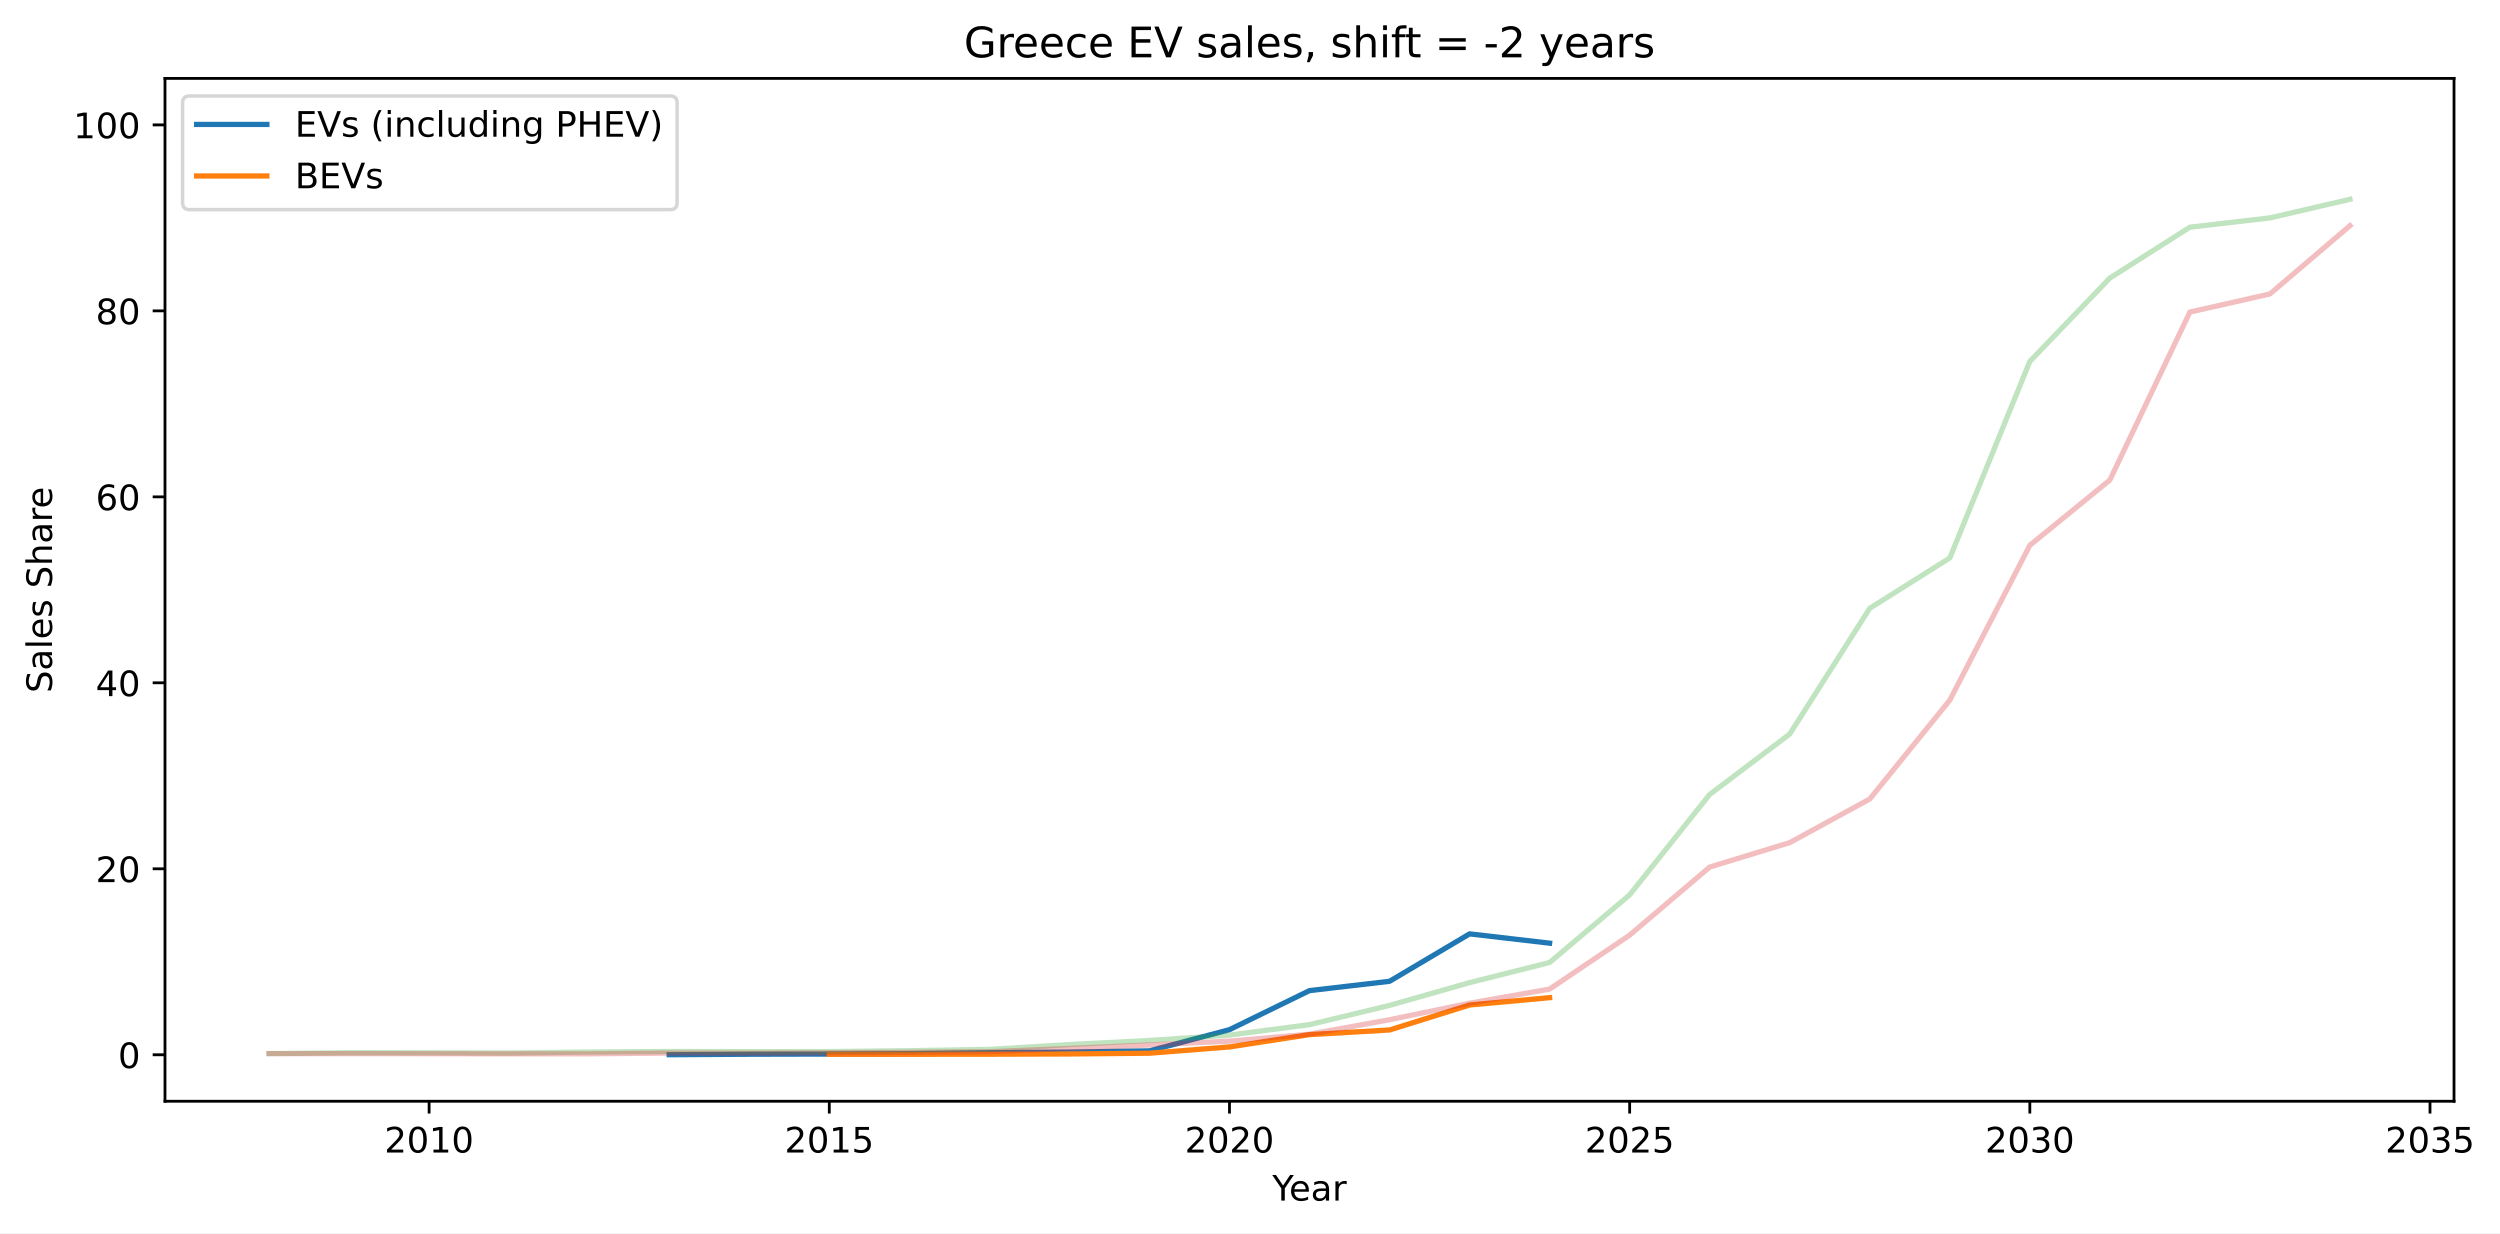
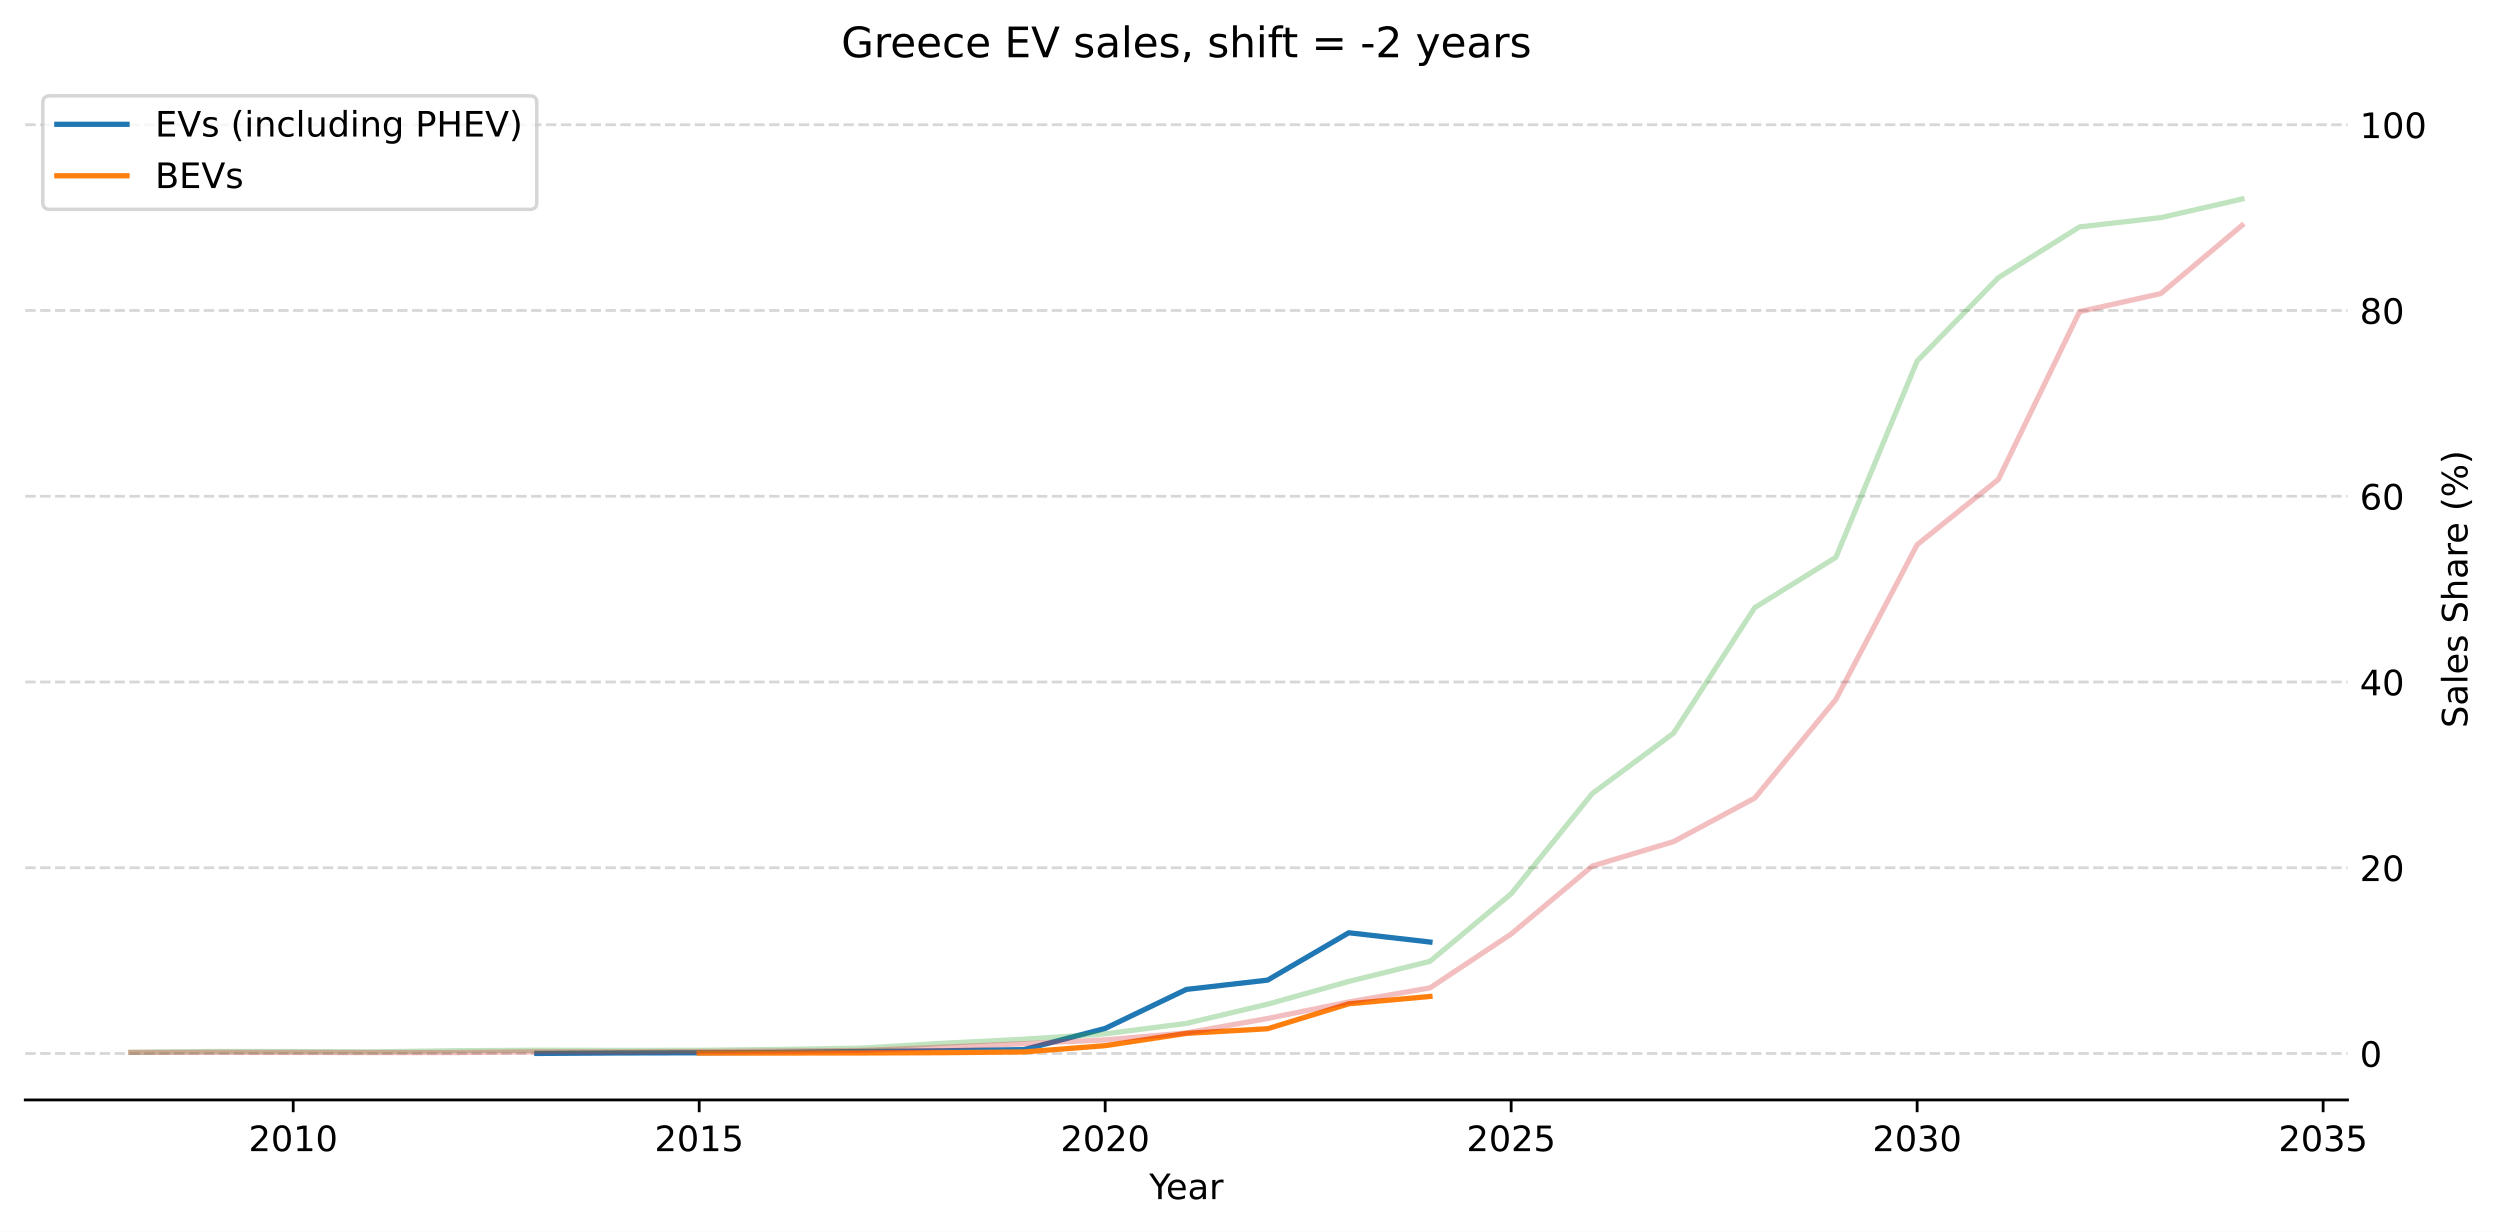
- <svg xmlns="http://www.w3.org/2000/svg" xmlns:xlink="http://www.w3.org/1999/xlink" width="711.639pt" height="351.034pt" viewBox="0 0 711.639 351.034" version="1.1">
+ <svg xmlns="http://www.w3.org/2000/svg" xmlns:xlink="http://www.w3.org/1999/xlink" width="712.496pt" height="351.034pt" viewBox="0 0 712.496 351.034" version="1.1">
  <defs>
    <style type="text/css">*{stroke-linejoin: round; stroke-linecap: butt}</style>
  </defs>
  <g id="figure_1">
    <g id="patch_1">
-       <path d="M 0 351.034  L 711.639 351.034  L 711.639 0  L 0 0  z " style="fill: #ffffff" />
+       <path d="M 0 351.034  L 712.496 351.034  L 712.496 0  L 0 0  z " style="fill: #ffffff" />
    </g>
    <g id="axes_1">
      <g id="patch_2">
-         <path d="M 46.966 313.478  L 698.549 313.478  L 698.549 22.318  L 46.966 22.318  z " style="fill: #ffffff" />
+         <path d="M 7.2 313.478  L 669.03 313.478  L 669.03 22.318  L 7.2 22.318  z " style="fill: #ffffff" />
      </g>
      <g id="matplotlib.axis_1">
        <g id="xtick_1">
          <g id="line2d_1">
            <defs>
-               <path id="md5907a6654" d="M 0 0  L 0 3.5  " style="stroke: #000000; stroke-width: 0.8" />
-             </defs>
-             <g>
-               <use xlink:href="#md5907a6654" x="122.148" y="313.478" style="stroke: #000000; stroke-width: 0.8" />
+               <path id="mfedc79b3b0" d="M 0 0  L 0 3.5  " style="stroke: #000000; stroke-width: 0.8" />
+             </defs>
+             <g>
+               <use xlink:href="#mfedc79b3b0" x="83.565" y="313.478" style="stroke: #000000; stroke-width: 0.8" />
            </g>
          </g>
          <g id="text_1">
-             <g transform="translate(109.4233 328.0766) scale(0.1 -0.1)">
+             <g transform="translate(70.84 328.0766) scale(0.1 -0.1)">
              <defs>
                <path id="DejaVuSans-32" d="M 1228 531  L 3431 531  L 3431 0  L 469 0  L 469 531  Q 828 903 1448 1529  Q 2069 2156 2228 2338  Q 2531 2678 2651 2914  Q 2772 3150 2772 3378  Q 2772 3750 2511 3984  Q 2250 4219 1831 4219  Q 1534 4219 1204 4116  Q 875 4013 500 3803  L 500 4441  Q 881 4594 1212 4672  Q 1544 4750 1819 4750  Q 2544 4750 2975 4387  Q 3406 4025 3406 3419  Q 3406 3131 3298 2873  Q 3191 2616 2906 2266  Q 2828 2175 2409 1742  Q 1991 1309 1228 531  z " transform="scale(0.015625)" />
                <path id="DejaVuSans-30" d="M 2034 4250  Q 1547 4250 1301 3770  Q 1056 3291 1056 2328  Q 1056 1369 1301 889  Q 1547 409 2034 409  Q 2525 409 2770 889  Q 3016 1369 3016 2328  Q 3016 3291 2770 3770  Q 2525 4250 2034 4250  z M 2034 4750  Q 2819 4750 3233 4129  Q 3647 3509 3647 2328  Q 3647 1150 3233 529  Q 2819 -91 2034 -91  Q 1250 -91 836 529  Q 422 1150 422 2328  Q 422 3509 836 4129  Q 1250 4750 2034 4750  z " transform="scale(0.015625)" />
                <path id="DejaVuSans-31" d="M 794 531  L 1825 531  L 1825 4091  L 703 3866  L 703 4441  L 1819 4666  L 2450 4666  L 2450 531  L 3481 531  L 3481 0  L 794 0  L 794 531  z " transform="scale(0.015625)" />
              </defs>
              <use xlink:href="#DejaVuSans-32" />
              <use xlink:href="#DejaVuSans-30" transform="translate(63.62305 0)" />
              <use xlink:href="#DejaVuSans-31" transform="translate(127.2461 0)" />
              <use xlink:href="#DejaVuSans-30" transform="translate(190.8691 0)" />
            </g>
          </g>
        </g>
        <g id="xtick_2">
          <g id="line2d_2">
            <g>
-               <use xlink:href="#md5907a6654" x="236.061" y="313.478" style="stroke: #000000; stroke-width: 0.8" />
+               <use xlink:href="#mfedc79b3b0" x="199.27" y="313.478" style="stroke: #000000; stroke-width: 0.8" />
            </g>
          </g>
          <g id="text_2">
-             <g transform="translate(223.3364 328.0766) scale(0.1 -0.1)">
+             <g transform="translate(186.5445 328.0766) scale(0.1 -0.1)">
              <defs>
                <path id="DejaVuSans-35" d="M 691 4666  L 3169 4666  L 3169 4134  L 1269 4134  L 1269 2991  Q 1406 3038 1543 3061  Q 1681 3084 1819 3084  Q 2600 3084 3056 2656  Q 3513 2228 3513 1497  Q 3513 744 3044 326  Q 2575 -91 1722 -91  Q 1428 -91 1123 -41  Q 819 9 494 109  L 494 744  Q 775 591 1075 516  Q 1375 441 1709 441  Q 2250 441 2565 725  Q 2881 1009 2881 1497  Q 2881 1984 2565 2268  Q 2250 2553 1709 2553  Q 1456 2553 1204 2497  Q 953 2441 691 2322  L 691 4666  z " transform="scale(0.015625)" />
              </defs>
              <use xlink:href="#DejaVuSans-32" />
              <use xlink:href="#DejaVuSans-30" transform="translate(63.62305 0)" />
              <use xlink:href="#DejaVuSans-31" transform="translate(127.2461 0)" />
              <use xlink:href="#DejaVuSans-35" transform="translate(190.8691 0)" />
            </g>
          </g>
        </g>
        <g id="xtick_3">
          <g id="line2d_3">
            <g>
-               <use xlink:href="#md5907a6654" x="349.975" y="313.478" style="stroke: #000000; stroke-width: 0.8" />
+               <use xlink:href="#mfedc79b3b0" x="314.974" y="313.478" style="stroke: #000000; stroke-width: 0.8" />
            </g>
          </g>
          <g id="text_3">
-             <g transform="translate(337.2496 328.0766) scale(0.1 -0.1)">
+             <g transform="translate(302.2491 328.0766) scale(0.1 -0.1)">
              <use xlink:href="#DejaVuSans-32" />
              <use xlink:href="#DejaVuSans-30" transform="translate(63.62305 0)" />
              <use xlink:href="#DejaVuSans-32" transform="translate(127.2461 0)" />
              <use xlink:href="#DejaVuSans-30" transform="translate(190.8691 0)" />
            </g>
          </g>
        </g>
        <g id="xtick_4">
          <g id="line2d_4">
            <g>
-               <use xlink:href="#md5907a6654" x="463.888" y="313.478" style="stroke: #000000; stroke-width: 0.8" />
+               <use xlink:href="#mfedc79b3b0" x="430.679" y="313.478" style="stroke: #000000; stroke-width: 0.8" />
            </g>
          </g>
          <g id="text_4">
-             <g transform="translate(451.1627 328.0766) scale(0.1 -0.1)">
+             <g transform="translate(417.9536 328.0766) scale(0.1 -0.1)">
              <use xlink:href="#DejaVuSans-32" />
              <use xlink:href="#DejaVuSans-30" transform="translate(63.62305 0)" />
              <use xlink:href="#DejaVuSans-32" transform="translate(127.2461 0)" />
              <use xlink:href="#DejaVuSans-35" transform="translate(190.8691 0)" />
            </g>
          </g>
        </g>
        <g id="xtick_5">
          <g id="line2d_5">
            <g>
-               <use xlink:href="#md5907a6654" x="577.801" y="313.478" style="stroke: #000000; stroke-width: 0.8" />
+               <use xlink:href="#mfedc79b3b0" x="546.383" y="313.478" style="stroke: #000000; stroke-width: 0.8" />
            </g>
          </g>
          <g id="text_5">
-             <g transform="translate(565.0758 328.0766) scale(0.1 -0.1)">
+             <g transform="translate(533.6582 328.0766) scale(0.1 -0.1)">
              <defs>
                <path id="DejaVuSans-33" d="M 2597 2516  Q 3050 2419 3304 2112  Q 3559 1806 3559 1356  Q 3559 666 3084 287  Q 2609 -91 1734 -91  Q 1441 -91 1130 -33  Q 819 25 488 141  L 488 750  Q 750 597 1062 519  Q 1375 441 1716 441  Q 2309 441 2620 675  Q 2931 909 2931 1356  Q 2931 1769 2642 2001  Q 2353 2234 1838 2234  L 1294 2234  L 1294 2753  L 1863 2753  Q 2328 2753 2575 2939  Q 2822 3125 2822 3475  Q 2822 3834 2567 4026  Q 2313 4219 1838 4219  Q 1578 4219 1281 4162  Q 984 4106 628 3988  L 628 4550  Q 988 4650 1302 4700  Q 1616 4750 1894 4750  Q 2613 4750 3031 4423  Q 3450 4097 3450 3541  Q 3450 3153 3228 2886  Q 3006 2619 2597 2516  z " transform="scale(0.015625)" />
              </defs>
              <use xlink:href="#DejaVuSans-32" />
              <use xlink:href="#DejaVuSans-30" transform="translate(63.62305 0)" />
              <use xlink:href="#DejaVuSans-33" transform="translate(127.2461 0)" />
              <use xlink:href="#DejaVuSans-30" transform="translate(190.8691 0)" />
            </g>
          </g>
        </g>
        <g id="xtick_6">
          <g id="line2d_6">
            <g>
-               <use xlink:href="#md5907a6654" x="691.714" y="313.478" style="stroke: #000000; stroke-width: 0.8" />
+               <use xlink:href="#mfedc79b3b0" x="662.088" y="313.478" style="stroke: #000000; stroke-width: 0.8" />
            </g>
          </g>
          <g id="text_6">
-             <g transform="translate(678.989 328.0766) scale(0.1 -0.1)">
+             <g transform="translate(649.3627 328.0766) scale(0.1 -0.1)">
              <use xlink:href="#DejaVuSans-32" />
              <use xlink:href="#DejaVuSans-30" transform="translate(63.62305 0)" />
              <use xlink:href="#DejaVuSans-33" transform="translate(127.2461 0)" />
              <use xlink:href="#DejaVuSans-35" transform="translate(190.8691 0)" />
            </g>
          </g>
        </g>
        <g id="text_7">
-           <g transform="translate(362.1697 341.7547) scale(0.1 -0.1)">
+           <g transform="translate(327.5275 341.7547) scale(0.1 -0.1)">
            <defs>
              <path id="DejaVuSans-59" d="M -13 4666  L 666 4666  L 1959 2747  L 3244 4666  L 3922 4666  L 2272 2222  L 2272 0  L 1638 0  L 1638 2222  L -13 4666  z " transform="scale(0.015625)" />
              <path id="DejaVuSans-65" d="M 3597 1894  L 3597 1613  L 953 1613  Q 991 1019 1311 708  Q 1631 397 2203 397  Q 2534 397 2845 478  Q 3156 559 3463 722  L 3463 178  Q 3153 47 2828 -22  Q 2503 -91 2169 -91  Q 1331 -91 842 396  Q 353 884 353 1716  Q 353 2575 817 3079  Q 1281 3584 2069 3584  Q 2775 3584 3186 3129  Q 3597 2675 3597 1894  z M 3022 2063  Q 3016 2534 2758 2815  Q 2500 3097 2075 3097  Q 1594 3097 1305 2825  Q 1016 2553 972 2059  L 3022 2063  z " transform="scale(0.015625)" />
              <path id="DejaVuSans-61" d="M 2194 1759  Q 1497 1759 1228 1600  Q 959 1441 959 1056  Q 959 750 1161 570  Q 1363 391 1709 391  Q 2188 391 2477 730  Q 2766 1069 2766 1631  L 2766 1759  L 2194 1759  z M 3341 1997  L 3341 0  L 2766 0  L 2766 531  Q 2569 213 2275 61  Q 1981 -91 1556 -91  Q 1019 -91 701 211  Q 384 513 384 1019  Q 384 1609 779 1909  Q 1175 2209 1959 2209  L 2766 2209  L 2766 2266  Q 2766 2663 2505 2880  Q 2244 3097 1772 3097  Q 1472 3097 1187 3025  Q 903 2953 641 2809  L 641 3341  Q 956 3463 1253 3523  Q 1550 3584 1831 3584  Q 2591 3584 2966 3190  Q 3341 2797 3341 1997  z " transform="scale(0.015625)" />
              <path id="DejaVuSans-72" d="M 2631 2963  Q 2534 3019 2420 3045  Q 2306 3072 2169 3072  Q 1681 3072 1420 2755  Q 1159 2438 1159 1844  L 1159 0  L 581 0  L 581 3500  L 1159 3500  L 1159 2956  Q 1341 3275 1631 3429  Q 1922 3584 2338 3584  Q 2397 3584 2469 3576  Q 2541 3569 2628 3553  L 2631 2963  z " transform="scale(0.015625)" />
            </defs>
            <use xlink:href="#DejaVuSans-59" />
            <use xlink:href="#DejaVuSans-65" transform="translate(47.83398 0)" />
            <use xlink:href="#DejaVuSans-61" transform="translate(109.3574 0)" />
            <use xlink:href="#DejaVuSans-72" transform="translate(170.6367 0)" />
          </g>
        </g>
      </g>
      <g id="matplotlib.axis_2">
        <g id="ytick_1">
          <g id="line2d_7">
-             <defs>
-               <path id="m0e7048a4d3" d="M 0 0  L -3.5 0  " style="stroke: #000000; stroke-width: 0.8" />
-             </defs>
-             <g>
-               <use xlink:href="#m0e7048a4d3" x="46.966" y="300.244" style="stroke: #000000; stroke-width: 0.8" />
-             </g>
-           </g>
+             <path d="M 7.2 300.244  L 669.03 300.244  " clip-path="url(#p3bb0a7dce4)" style="fill: none; stroke-dasharray: 2.96,1.28; stroke-dashoffset: 0; stroke: #b0b0b0; stroke-opacity: 0.5; stroke-width: 0.8" />
+           </g>
+           <g id="line2d_8" />
          <g id="text_8">
-             <g transform="translate(33.60312 304.0428) scale(0.1 -0.1)">
+             <g transform="translate(672.53 304.0428) scale(0.1 -0.1)">
              <use xlink:href="#DejaVuSans-30" />
            </g>
          </g>
        </g>
        <g id="ytick_2">
-           <g id="line2d_8">
-             <g>
-               <use xlink:href="#m0e7048a4d3" x="46.966" y="247.305" style="stroke: #000000; stroke-width: 0.8" />
-             </g>
-           </g>
+           <g id="line2d_9">
+             <path d="M 7.2 247.305  L 669.03 247.305  " clip-path="url(#p3bb0a7dce4)" style="fill: none; stroke-dasharray: 2.96,1.28; stroke-dashoffset: 0; stroke: #b0b0b0; stroke-opacity: 0.5; stroke-width: 0.8" />
+           </g>
+           <g id="line2d_10" />
          <g id="text_9">
-             <g transform="translate(27.24063 251.1046) scale(0.1 -0.1)">
+             <g transform="translate(672.53 251.1046) scale(0.1 -0.1)">
              <use xlink:href="#DejaVuSans-32" />
              <use xlink:href="#DejaVuSans-30" transform="translate(63.62305 0)" />
            </g>
          </g>
        </g>
        <g id="ytick_3">
-           <g id="line2d_9">
-             <g>
-               <use xlink:href="#m0e7048a4d3" x="46.966" y="194.367" style="stroke: #000000; stroke-width: 0.8" />
-             </g>
-           </g>
+           <g id="line2d_11">
+             <path d="M 7.2 194.367  L 669.03 194.367  " clip-path="url(#p3bb0a7dce4)" style="fill: none; stroke-dasharray: 2.96,1.28; stroke-dashoffset: 0; stroke: #b0b0b0; stroke-opacity: 0.5; stroke-width: 0.8" />
+           </g>
+           <g id="line2d_12" />
          <g id="text_10">
-             <g transform="translate(27.24063 198.1664) scale(0.1 -0.1)">
+             <g transform="translate(672.53 198.1664) scale(0.1 -0.1)">
              <defs>
                <path id="DejaVuSans-34" d="M 2419 4116  L 825 1625  L 2419 1625  L 2419 4116  z M 2253 4666  L 3047 4666  L 3047 1625  L 3713 1625  L 3713 1100  L 3047 1100  L 3047 0  L 2419 0  L 2419 1100  L 313 1100  L 313 1709  L 2253 4666  z " transform="scale(0.015625)" />
              </defs>
              <use xlink:href="#DejaVuSans-34" />
              <use xlink:href="#DejaVuSans-30" transform="translate(63.62305 0)" />
            </g>
          </g>
        </g>
        <g id="ytick_4">
-           <g id="line2d_10">
-             <g>
-               <use xlink:href="#m0e7048a4d3" x="46.966" y="141.429" style="stroke: #000000; stroke-width: 0.8" />
-             </g>
-           </g>
+           <g id="line2d_13">
+             <path d="M 7.2 141.429  L 669.03 141.429  " clip-path="url(#p3bb0a7dce4)" style="fill: none; stroke-dasharray: 2.96,1.28; stroke-dashoffset: 0; stroke: #b0b0b0; stroke-opacity: 0.5; stroke-width: 0.8" />
+           </g>
+           <g id="line2d_14" />
          <g id="text_11">
-             <g transform="translate(27.24063 145.2283) scale(0.1 -0.1)">
+             <g transform="translate(672.53 145.2283) scale(0.1 -0.1)">
              <defs>
                <path id="DejaVuSans-36" d="M 2113 2584  Q 1688 2584 1439 2293  Q 1191 2003 1191 1497  Q 1191 994 1439 701  Q 1688 409 2113 409  Q 2538 409 2786 701  Q 3034 994 3034 1497  Q 3034 2003 2786 2293  Q 2538 2584 2113 2584  z M 3366 4563  L 3366 3988  Q 3128 4100 2886 4159  Q 2644 4219 2406 4219  Q 1781 4219 1451 3797  Q 1122 3375 1075 2522  Q 1259 2794 1537 2939  Q 1816 3084 2150 3084  Q 2853 3084 3261 2657  Q 3669 2231 3669 1497  Q 3669 778 3244 343  Q 2819 -91 2113 -91  Q 1303 -91 875 529  Q 447 1150 447 2328  Q 447 3434 972 4092  Q 1497 4750 2381 4750  Q 2619 4750 2861 4703  Q 3103 4656 3366 4563  z " transform="scale(0.015625)" />
              </defs>
              <use xlink:href="#DejaVuSans-36" />
              <use xlink:href="#DejaVuSans-30" transform="translate(63.62305 0)" />
            </g>
          </g>
        </g>
        <g id="ytick_5">
-           <g id="line2d_11">
-             <g>
-               <use xlink:href="#m0e7048a4d3" x="46.966" y="88.491" style="stroke: #000000; stroke-width: 0.8" />
-             </g>
-           </g>
+           <g id="line2d_15">
+             <path d="M 7.2 88.491  L 669.03 88.491  " clip-path="url(#p3bb0a7dce4)" style="fill: none; stroke-dasharray: 2.96,1.28; stroke-dashoffset: 0; stroke: #b0b0b0; stroke-opacity: 0.5; stroke-width: 0.8" />
+           </g>
+           <g id="line2d_16" />
          <g id="text_12">
-             <g transform="translate(27.24063 92.29007) scale(0.1 -0.1)">
+             <g transform="translate(672.53 92.29007) scale(0.1 -0.1)">
              <defs>
                <path id="DejaVuSans-38" d="M 2034 2216  Q 1584 2216 1326 1975  Q 1069 1734 1069 1313  Q 1069 891 1326 650  Q 1584 409 2034 409  Q 2484 409 2743 651  Q 3003 894 3003 1313  Q 3003 1734 2745 1975  Q 2488 2216 2034 2216  z M 1403 2484  Q 997 2584 770 2862  Q 544 3141 544 3541  Q 544 4100 942 4425  Q 1341 4750 2034 4750  Q 2731 4750 3128 4425  Q 3525 4100 3525 3541  Q 3525 3141 3298 2862  Q 3072 2584 2669 2484  Q 3125 2378 3379 2068  Q 3634 1759 3634 1313  Q 3634 634 3220 271  Q 2806 -91 2034 -91  Q 1263 -91 848 271  Q 434 634 434 1313  Q 434 1759 690 2068  Q 947 2378 1403 2484  z M 1172 3481  Q 1172 3119 1398 2916  Q 1625 2713 2034 2713  Q 2441 2713 2670 2916  Q 2900 3119 2900 3481  Q 2900 3844 2670 4047  Q 2441 4250 2034 4250  Q 1625 4250 1398 4047  Q 1172 3844 1172 3481  z " transform="scale(0.015625)" />
              </defs>
              <use xlink:href="#DejaVuSans-38" />
              <use xlink:href="#DejaVuSans-30" transform="translate(63.62305 0)" />
            </g>
          </g>
        </g>
        <g id="ytick_6">
-           <g id="line2d_12">
-             <g>
-               <use xlink:href="#m0e7048a4d3" x="46.966" y="35.553" style="stroke: #000000; stroke-width: 0.8" />
-             </g>
-           </g>
+           <g id="line2d_17">
+             <path d="M 7.2 35.553  L 669.03 35.553  " clip-path="url(#p3bb0a7dce4)" style="fill: none; stroke-dasharray: 2.96,1.28; stroke-dashoffset: 0; stroke: #b0b0b0; stroke-opacity: 0.5; stroke-width: 0.8" />
+           </g>
+           <g id="line2d_18" />
          <g id="text_13">
-             <g transform="translate(20.87813 39.35189) scale(0.1 -0.1)">
+             <g transform="translate(672.53 39.35189) scale(0.1 -0.1)">
              <use xlink:href="#DejaVuSans-31" />
              <use xlink:href="#DejaVuSans-30" transform="translate(63.62305 0)" />
              <use xlink:href="#DejaVuSans-30" transform="translate(127.2461 0)" />
            </g>
          </g>
        </g>
        <g id="text_14">
-           <g transform="translate(14.79844 197.2223) rotate(-90) scale(0.1 -0.1)">
+           <g transform="translate(703.2159 207.4638) rotate(-90) scale(0.1 -0.1)">
            <defs>
              <path id="DejaVuSans-53" d="M 3425 4513  L 3425 3897  Q 3066 4069 2747 4153  Q 2428 4238 2131 4238  Q 1616 4238 1336 4038  Q 1056 3838 1056 3469  Q 1056 3159 1242 3001  Q 1428 2844 1947 2747  L 2328 2669  Q 3034 2534 3370 2195  Q 3706 1856 3706 1288  Q 3706 609 3251 259  Q 2797 -91 1919 -91  Q 1588 -91 1214 -16  Q 841 59 441 206  L 441 856  Q 825 641 1194 531  Q 1563 422 1919 422  Q 2459 422 2753 634  Q 3047 847 3047 1241  Q 3047 1584 2836 1778  Q 2625 1972 2144 2069  L 1759 2144  Q 1053 2284 737 2584  Q 422 2884 422 3419  Q 422 4038 858 4394  Q 1294 4750 2059 4750  Q 2388 4750 2728 4690  Q 3069 4631 3425 4513  z " transform="scale(0.015625)" />
              <path id="DejaVuSans-6c" d="M 603 4863  L 1178 4863  L 1178 0  L 603 0  L 603 4863  z " transform="scale(0.015625)" />
              <path id="DejaVuSans-73" d="M 2834 3397  L 2834 2853  Q 2591 2978 2328 3040  Q 2066 3103 1784 3103  Q 1356 3103 1142 2972  Q 928 2841 928 2578  Q 928 2378 1081 2264  Q 1234 2150 1697 2047  L 1894 2003  Q 2506 1872 2764 1633  Q 3022 1394 3022 966  Q 3022 478 2636 193  Q 2250 -91 1575 -91  Q 1294 -91 989 -36  Q 684 19 347 128  L 347 722  Q 666 556 975 473  Q 1284 391 1588 391  Q 1994 391 2212 530  Q 2431 669 2431 922  Q 2431 1156 2273 1281  Q 2116 1406 1581 1522  L 1381 1569  Q 847 1681 609 1914  Q 372 2147 372 2553  Q 372 3047 722 3315  Q 1072 3584 1716 3584  Q 2034 3584 2315 3537  Q 2597 3491 2834 3397  z " transform="scale(0.015625)" />
              <path id="DejaVuSans-20" transform="scale(0.015625)" />
              <path id="DejaVuSans-68" d="M 3513 2113  L 3513 0  L 2938 0  L 2938 2094  Q 2938 2591 2744 2837  Q 2550 3084 2163 3084  Q 1697 3084 1428 2787  Q 1159 2491 1159 1978  L 1159 0  L 581 0  L 581 4863  L 1159 4863  L 1159 2956  Q 1366 3272 1645 3428  Q 1925 3584 2291 3584  Q 2894 3584 3203 3211  Q 3513 2838 3513 2113  z " transform="scale(0.015625)" />
+               <path id="DejaVuSans-28" d="M 1984 4856  Q 1566 4138 1362 3434  Q 1159 2731 1159 2009  Q 1159 1288 1364 580  Q 1569 -128 1984 -844  L 1484 -844  Q 1016 -109 783 600  Q 550 1309 550 2009  Q 550 2706 781 3412  Q 1013 4119 1484 4856  L 1984 4856  z " transform="scale(0.015625)" />
+               <path id="DejaVuSans-25" d="M 4653 2053  Q 4381 2053 4226 1822  Q 4072 1591 4072 1178  Q 4072 772 4226 539  Q 4381 306 4653 306  Q 4919 306 5073 539  Q 5228 772 5228 1178  Q 5228 1588 5073 1820  Q 4919 2053 4653 2053  z M 4653 2450  Q 5147 2450 5437 2106  Q 5728 1763 5728 1178  Q 5728 594 5436 251  Q 5144 -91 4653 -91  Q 4153 -91 3862 251  Q 3572 594 3572 1178  Q 3572 1766 3864 2108  Q 4156 2450 4653 2450  z M 1428 4353  Q 1159 4353 1004 4120  Q 850 3888 850 3481  Q 850 3069 1003 2837  Q 1156 2606 1428 2606  Q 1700 2606 1854 2837  Q 2009 3069 2009 3481  Q 2009 3884 1853 4118  Q 1697 4353 1428 4353  z M 4250 4750  L 4750 4750  L 1831 -91  L 1331 -91  L 4250 4750  z M 1428 4750  Q 1922 4750 2215 4408  Q 2509 4066 2509 3481  Q 2509 2891 2217 2550  Q 1925 2209 1428 2209  Q 931 2209 642 2551  Q 353 2894 353 3481  Q 353 4063 643 4406  Q 934 4750 1428 4750  z " transform="scale(0.015625)" />
+               <path id="DejaVuSans-29" d="M 513 4856  L 1013 4856  Q 1481 4119 1714 3412  Q 1947 2706 1947 2009  Q 1947 1309 1714 600  Q 1481 -109 1013 -844  L 513 -844  Q 928 -128 1133 580  Q 1338 1288 1338 2009  Q 1338 2731 1133 3434  Q 928 4138 513 4856  z " transform="scale(0.015625)" />
            </defs>
            <use xlink:href="#DejaVuSans-53" />
            <use xlink:href="#DejaVuSans-61" transform="translate(63.47656 0)" />
            <use xlink:href="#DejaVuSans-6c" transform="translate(124.7559 0)" />
            <use xlink:href="#DejaVuSans-65" transform="translate(152.5391 0)" />
            <use xlink:href="#DejaVuSans-73" transform="translate(214.0625 0)" />
            <use xlink:href="#DejaVuSans-20" transform="translate(266.1621 0)" />
            <use xlink:href="#DejaVuSans-53" transform="translate(297.9492 0)" />
            <use xlink:href="#DejaVuSans-68" transform="translate(361.4258 0)" />
            <use xlink:href="#DejaVuSans-61" transform="translate(424.8047 0)" />
            <use xlink:href="#DejaVuSans-72" transform="translate(486.084 0)" />
            <use xlink:href="#DejaVuSans-65" transform="translate(524.9473 0)" />
-           </g>
-         </g>
-       </g>
-       <g id="line2d_13">
-         <path d="M 190.496 300.23  L 213.279 300.098  L 236.061 300.045  L 258.844 299.926  L 281.627 299.661  L 304.409 299.476  L 327.192 299.132  L 349.975 293.097  L 372.757 281.98  L 395.54 279.333  L 418.322 265.834  L 441.105 268.481  " clip-path="url(#p747503b68f)" style="fill: none; stroke: #1f77b4; stroke-width: 1.5; stroke-linecap: square" />
-       </g>
-       <g id="line2d_14">
-         <path d="M 236.061 300.122  L 258.844 300.109  L 281.627 300.09  L 304.409 300.017  L 327.192 299.804  L 349.975 298.014  L 372.757 294.504  L 395.54 293.189  L 418.322 286.075  L 441.105 283.988  " clip-path="url(#p747503b68f)" style="fill: none; stroke: #ff7f0e; stroke-width: 1.5; stroke-linecap: square" />
-       </g>
-       <g id="line2d_15">
-         <path d="M 76.583 299.917  L 99.366 299.67  L 122.148 299.693  L 144.931 299.759  L 167.714 299.456  L 190.496 299.312  L 213.279 299.355  L 236.061 299.333  L 258.844 299.087  L 281.627 298.71  L 304.409 297.337  L 327.192 296.167  L 349.975 294.645  L 372.757 291.668  L 395.54 286.192  L 418.322 279.707  L 441.105 273.98  L 463.888 254.717  L 486.67 226.143  L 509.453 208.951  L 532.236 173.157  L 555.018 158.822  L 577.801 102.89  L 600.583 79.149  L 623.366 64.669  L 646.149 62.022  L 668.931 56.728  " clip-path="url(#p747503b68f)" style="fill: none; stroke: #2ca02c; stroke-opacity: 0.3; stroke-width: 1.5; stroke-linecap: square" />
-       </g>
-       <g id="line2d_16">
-         <path d="M 76.583 299.918  L 99.366 299.921  L 122.148 299.955  L 144.931 299.985  L 167.714 299.982  L 190.496 299.757  L 213.279 299.802  L 236.061 299.686  L 258.844 299.553  L 281.627 299.375  L 304.409 298.445  L 327.192 297.452  L 349.975 296.366  L 372.757 294.379  L 395.54 290.264  L 418.322 285.56  L 441.105 281.549  L 463.888 266.187  L 486.67 246.807  L 509.453 239.86  L 532.236 227.448  L 555.018 199.307  L 577.801 155.229  L 600.583 136.636  L 623.366 88.83  L 646.149 83.678  L 668.931 64.237  " clip-path="url(#p747503b68f)" style="fill: none; stroke: #d62728; stroke-opacity: 0.3; stroke-width: 1.5; stroke-linecap: square" />
+             <use xlink:href="#DejaVuSans-20" transform="translate(586.4707 0)" />
+             <use xlink:href="#DejaVuSans-28" transform="translate(618.2578 0)" />
+             <use xlink:href="#DejaVuSans-25" transform="translate(657.2715 0)" />
+             <use xlink:href="#DejaVuSans-29" transform="translate(752.291 0)" />
+           </g>
+         </g>
+       </g>
+       <g id="line2d_19">
+         <path d="M 152.988 300.23  L 176.129 300.098  L 199.27 300.045  L 222.41 299.926  L 245.551 299.661  L 268.692 299.476  L 291.833 299.132  L 314.974 293.097  L 338.115 281.98  L 361.256 279.333  L 384.397 265.834  L 407.538 268.481  " clip-path="url(#p3bb0a7dce4)" style="fill: none; stroke: #1f77b4; stroke-width: 1.5; stroke-linecap: square" />
+       </g>
+       <g id="line2d_20">
+         <path d="M 199.27 300.122  L 222.41 300.109  L 245.551 300.09  L 268.692 300.017  L 291.833 299.804  L 314.974 298.014  L 338.115 294.504  L 361.256 293.189  L 384.397 286.075  L 407.538 283.988  " clip-path="url(#p3bb0a7dce4)" style="fill: none; stroke: #ff7f0e; stroke-width: 1.5; stroke-linecap: square" />
+       </g>
+       <g id="line2d_21">
+         <path d="M 37.283 299.917  L 60.424 299.67  L 83.565 299.693  L 106.706 299.759  L 129.847 299.456  L 152.988 299.312  L 176.129 299.355  L 199.27 299.333  L 222.41 299.087  L 245.551 298.71  L 268.692 297.337  L 291.833 296.167  L 314.974 294.645  L 338.115 291.668  L 361.256 286.192  L 384.397 279.707  L 407.538 273.98  L 430.679 254.717  L 453.82 226.143  L 476.96 208.951  L 500.101 173.157  L 523.242 158.822  L 546.383 102.89  L 569.524 79.149  L 592.665 64.669  L 615.806 62.022  L 638.947 56.728  " clip-path="url(#p3bb0a7dce4)" style="fill: none; stroke: #2ca02c; stroke-opacity: 0.3; stroke-width: 1.5; stroke-linecap: square" />
+       </g>
+       <g id="line2d_22">
+         <path d="M 37.283 299.918  L 60.424 299.921  L 83.565 299.955  L 106.706 299.985  L 129.847 299.982  L 152.988 299.757  L 176.129 299.802  L 199.27 299.686  L 222.41 299.553  L 245.551 299.375  L 268.692 298.445  L 291.833 297.452  L 314.974 296.366  L 338.115 294.379  L 361.256 290.264  L 384.397 285.56  L 407.538 281.549  L 430.679 266.187  L 453.82 246.807  L 476.96 239.86  L 500.101 227.448  L 523.242 199.307  L 546.383 155.229  L 569.524 136.636  L 592.665 88.83  L 615.806 83.678  L 638.947 64.237  " clip-path="url(#p3bb0a7dce4)" style="fill: none; stroke: #d62728; stroke-opacity: 0.3; stroke-width: 1.5; stroke-linecap: square" />
      </g>
      <g id="patch_3">
-         <path d="M 46.966 313.478  L 46.966 22.318  " style="fill: none; stroke: #000000; stroke-width: 0.8; stroke-linejoin: miter; stroke-linecap: square" />
-       </g>
-       <g id="patch_4">
-         <path d="M 698.549 313.478  L 698.549 22.318  " style="fill: none; stroke: #000000; stroke-width: 0.8; stroke-linejoin: miter; stroke-linecap: square" />
-       </g>
-       <g id="patch_5">
-         <path d="M 46.966 313.478  L 698.549 313.478  " style="fill: none; stroke: #000000; stroke-width: 0.8; stroke-linejoin: miter; stroke-linecap: square" />
-       </g>
-       <g id="patch_6">
-         <path d="M 46.966 22.318  L 698.549 22.318  " style="fill: none; stroke: #000000; stroke-width: 0.8; stroke-linejoin: miter; stroke-linecap: square" />
+         <path d="M 7.2 313.478  L 669.03 313.478  " style="fill: none; stroke: #000000; stroke-width: 0.8; stroke-linejoin: miter; stroke-linecap: square" />
      </g>
      <g id="text_15">
-         <g transform="translate(274.3947 16.31812) scale(0.12 -0.12)">
+         <g transform="translate(239.7525 16.31812) scale(0.12 -0.12)">
          <defs>
            <path id="DejaVuSans-47" d="M 3809 666  L 3809 1919  L 2778 1919  L 2778 2438  L 4434 2438  L 4434 434  Q 4069 175 3628 42  Q 3188 -91 2688 -91  Q 1594 -91 976 548  Q 359 1188 359 2328  Q 359 3472 976 4111  Q 1594 4750 2688 4750  Q 3144 4750 3555 4637  Q 3966 4525 4313 4306  L 4313 3634  Q 3963 3931 3569 4081  Q 3175 4231 2741 4231  Q 1884 4231 1454 3753  Q 1025 3275 1025 2328  Q 1025 1384 1454 906  Q 1884 428 2741 428  Q 3075 428 3337 486  Q 3600 544 3809 666  z " transform="scale(0.015625)" />
            <path id="DejaVuSans-63" d="M 3122 3366  L 3122 2828  Q 2878 2963 2633 3030  Q 2388 3097 2138 3097  Q 1578 3097 1268 2742  Q 959 2388 959 1747  Q 959 1106 1268 751  Q 1578 397 2138 397  Q 2388 397 2633 464  Q 2878 531 3122 666  L 3122 134  Q 2881 22 2623 -34  Q 2366 -91 2075 -91  Q 1284 -91 818 406  Q 353 903 353 1747  Q 353 2603 823 3093  Q 1294 3584 2113 3584  Q 2378 3584 2631 3529  Q 2884 3475 3122 3366  z " transform="scale(0.015625)" />
            <path id="DejaVuSans-45" d="M 628 4666  L 3578 4666  L 3578 4134  L 1259 4134  L 1259 2753  L 3481 2753  L 3481 2222  L 1259 2222  L 1259 531  L 3634 531  L 3634 0  L 628 0  L 628 4666  z " transform="scale(0.015625)" />
            <path id="DejaVuSans-56" d="M 1831 0  L 50 4666  L 709 4666  L 2188 738  L 3669 4666  L 4325 4666  L 2547 0  L 1831 0  z " transform="scale(0.015625)" />
            <path id="DejaVuSans-2c" d="M 750 794  L 1409 794  L 1409 256  L 897 -744  L 494 -744  L 750 256  L 750 794  z " transform="scale(0.015625)" />
            <path id="DejaVuSans-69" d="M 603 3500  L 1178 3500  L 1178 0  L 603 0  L 603 3500  z M 603 4863  L 1178 4863  L 1178 4134  L 603 4134  L 603 4863  z " transform="scale(0.015625)" />
            <path id="DejaVuSans-66" d="M 2375 4863  L 2375 4384  L 1825 4384  Q 1516 4384 1395 4259  Q 1275 4134 1275 3809  L 1275 3500  L 2222 3500  L 2222 3053  L 1275 3053  L 1275 0  L 697 0  L 697 3053  L 147 3053  L 147 3500  L 697 3500  L 697 3744  Q 697 4328 969 4595  Q 1241 4863 1831 4863  L 2375 4863  z " transform="scale(0.015625)" />
            <path id="DejaVuSans-74" d="M 1172 4494  L 1172 3500  L 2356 3500  L 2356 3053  L 1172 3053  L 1172 1153  Q 1172 725 1289 603  Q 1406 481 1766 481  L 2356 481  L 2356 0  L 1766 0  Q 1100 0 847 248  Q 594 497 594 1153  L 594 3053  L 172 3053  L 172 3500  L 594 3500  L 594 4494  L 1172 4494  z " transform="scale(0.015625)" />
            <path id="DejaVuSans-3d" d="M 678 2906  L 4684 2906  L 4684 2381  L 678 2381  L 678 2906  z M 678 1631  L 4684 1631  L 4684 1100  L 678 1100  L 678 1631  z " transform="scale(0.015625)" />
            <path id="DejaVuSans-2d" d="M 313 2009  L 1997 2009  L 1997 1497  L 313 1497  L 313 2009  z " transform="scale(0.015625)" />
            <path id="DejaVuSans-79" d="M 2059 -325  Q 1816 -950 1584 -1140  Q 1353 -1331 966 -1331  L 506 -1331  L 506 -850  L 844 -850  Q 1081 -850 1212 -737  Q 1344 -625 1503 -206  L 1606 56  L 191 3500  L 800 3500  L 1894 763  L 2988 3500  L 3597 3500  L 2059 -325  z " transform="scale(0.015625)" />
          </defs>
          <use xlink:href="#DejaVuSans-47" />
          <use xlink:href="#DejaVuSans-72" transform="translate(77.49023 0)" />
          <use xlink:href="#DejaVuSans-65" transform="translate(116.3535 0)" />
          <use xlink:href="#DejaVuSans-65" transform="translate(177.877 0)" />
          <use xlink:href="#DejaVuSans-63" transform="translate(239.4004 0)" />
          <use xlink:href="#DejaVuSans-65" transform="translate(294.3809 0)" />
          <use xlink:href="#DejaVuSans-20" transform="translate(355.9043 0)" />
          <use xlink:href="#DejaVuSans-45" transform="translate(387.6914 0)" />
          <use xlink:href="#DejaVuSans-56" transform="translate(450.875 0)" />
          <use xlink:href="#DejaVuSans-20" transform="translate(519.2832 0)" />
          <use xlink:href="#DejaVuSans-73" transform="translate(551.0703 0)" />
          <use xlink:href="#DejaVuSans-61" transform="translate(603.1699 0)" />
          <use xlink:href="#DejaVuSans-6c" transform="translate(664.4492 0)" />
          <use xlink:href="#DejaVuSans-65" transform="translate(692.2324 0)" />
          <use xlink:href="#DejaVuSans-73" transform="translate(753.7559 0)" />
          <use xlink:href="#DejaVuSans-2c" transform="translate(805.8555 0)" />
          <use xlink:href="#DejaVuSans-20" transform="translate(837.6426 0)" />
          <use xlink:href="#DejaVuSans-73" transform="translate(869.4297 0)" />
          <use xlink:href="#DejaVuSans-68" transform="translate(921.5293 0)" />
          <use xlink:href="#DejaVuSans-69" transform="translate(984.9082 0)" />
          <use xlink:href="#DejaVuSans-66" transform="translate(1012.691 0)" />
          <use xlink:href="#DejaVuSans-74" transform="translate(1046.146 0)" />
          <use xlink:href="#DejaVuSans-20" transform="translate(1085.355 0)" />
          <use xlink:href="#DejaVuSans-3d" transform="translate(1117.143 0)" />
          <use xlink:href="#DejaVuSans-20" transform="translate(1200.932 0)" />
          <use xlink:href="#DejaVuSans-2d" transform="translate(1232.719 0)" />
          <use xlink:href="#DejaVuSans-32" transform="translate(1268.803 0)" />
          <use xlink:href="#DejaVuSans-20" transform="translate(1332.426 0)" />
          <use xlink:href="#DejaVuSans-79" transform="translate(1364.213 0)" />
          <use xlink:href="#DejaVuSans-65" transform="translate(1423.393 0)" />
          <use xlink:href="#DejaVuSans-61" transform="translate(1484.916 0)" />
          <use xlink:href="#DejaVuSans-72" transform="translate(1546.195 0)" />
          <use xlink:href="#DejaVuSans-73" transform="translate(1587.309 0)" />
        </g>
      </g>
      <g id="legend_1">
-         <g id="patch_7">
-           <path d="M 53.966 59.674  L 190.745 59.674  Q 192.745 59.674 192.745 57.674  L 192.745 29.318  Q 192.745 27.318 190.745 27.318  L 53.966 27.318  Q 51.966 27.318 51.966 29.318  L 51.966 57.674  Q 51.966 59.674 53.966 59.674  z " style="fill: #ffffff; opacity: 0.8; stroke: #cccccc; stroke-linejoin: miter" />
-         </g>
-         <g id="line2d_17">
-           <path d="M 55.966 35.417  L 65.966 35.417  L 75.966 35.417  " style="fill: none; stroke: #1f77b4; stroke-width: 1.5; stroke-linecap: square" />
+         <g id="patch_4">
+           <path d="M 14.2 59.674  L 150.98 59.674  Q 152.98 59.674 152.98 57.674  L 152.98 29.318  Q 152.98 27.318 150.98 27.318  L 14.2 27.318  Q 12.2 27.318 12.2 29.318  L 12.2 57.674  Q 12.2 59.674 14.2 59.674  z " style="fill: #ffffff; opacity: 0.8; stroke: #cccccc; stroke-linejoin: miter" />
+         </g>
+         <g id="line2d_23">
+           <path d="M 16.2 35.417  L 26.2 35.417  L 36.2 35.417  " style="fill: none; stroke: #1f77b4; stroke-width: 1.5; stroke-linecap: square" />
        </g>
        <g id="text_16">
-           <g transform="translate(83.96563 38.91656) scale(0.1 -0.1)">
-             <defs>
-               <path id="DejaVuSans-28" d="M 1984 4856  Q 1566 4138 1362 3434  Q 1159 2731 1159 2009  Q 1159 1288 1364 580  Q 1569 -128 1984 -844  L 1484 -844  Q 1016 -109 783 600  Q 550 1309 550 2009  Q 550 2706 781 3412  Q 1013 4119 1484 4856  L 1984 4856  z " transform="scale(0.015625)" />
+           <g transform="translate(44.2 38.91656) scale(0.1 -0.1)">
+             <defs>
              <path id="DejaVuSans-6e" d="M 3513 2113  L 3513 0  L 2938 0  L 2938 2094  Q 2938 2591 2744 2837  Q 2550 3084 2163 3084  Q 1697 3084 1428 2787  Q 1159 2491 1159 1978  L 1159 0  L 581 0  L 581 3500  L 1159 3500  L 1159 2956  Q 1366 3272 1645 3428  Q 1925 3584 2291 3584  Q 2894 3584 3203 3211  Q 3513 2838 3513 2113  z " transform="scale(0.015625)" />
              <path id="DejaVuSans-75" d="M 544 1381  L 544 3500  L 1119 3500  L 1119 1403  Q 1119 906 1312 657  Q 1506 409 1894 409  Q 2359 409 2629 706  Q 2900 1003 2900 1516  L 2900 3500  L 3475 3500  L 3475 0  L 2900 0  L 2900 538  Q 2691 219 2414 64  Q 2138 -91 1772 -91  Q 1169 -91 856 284  Q 544 659 544 1381  z M 1991 3584  L 1991 3584  z " transform="scale(0.015625)" />
              <path id="DejaVuSans-64" d="M 2906 2969  L 2906 4863  L 3481 4863  L 3481 0  L 2906 0  L 2906 525  Q 2725 213 2448 61  Q 2172 -91 1784 -91  Q 1150 -91 751 415  Q 353 922 353 1747  Q 353 2572 751 3078  Q 1150 3584 1784 3584  Q 2172 3584 2448 3432  Q 2725 3281 2906 2969  z M 947 1747  Q 947 1113 1208 752  Q 1469 391 1925 391  Q 2381 391 2643 752  Q 2906 1113 2906 1747  Q 2906 2381 2643 2742  Q 2381 3103 1925 3103  Q 1469 3103 1208 2742  Q 947 2381 947 1747  z " transform="scale(0.015625)" />
              <path id="DejaVuSans-67" d="M 2906 1791  Q 2906 2416 2648 2759  Q 2391 3103 1925 3103  Q 1463 3103 1205 2759  Q 947 2416 947 1791  Q 947 1169 1205 825  Q 1463 481 1925 481  Q 2391 481 2648 825  Q 2906 1169 2906 1791  z M 3481 434  Q 3481 -459 3084 -895  Q 2688 -1331 1869 -1331  Q 1566 -1331 1297 -1286  Q 1028 -1241 775 -1147  L 775 -588  Q 1028 -725 1275 -790  Q 1522 -856 1778 -856  Q 2344 -856 2625 -561  Q 2906 -266 2906 331  L 2906 616  Q 2728 306 2450 153  Q 2172 0 1784 0  Q 1141 0 747 490  Q 353 981 353 1791  Q 353 2603 747 3093  Q 1141 3584 1784 3584  Q 2172 3584 2450 3431  Q 2728 3278 2906 2969  L 2906 3500  L 3481 3500  L 3481 434  z " transform="scale(0.015625)" />
              <path id="DejaVuSans-50" d="M 1259 4147  L 1259 2394  L 2053 2394  Q 2494 2394 2734 2622  Q 2975 2850 2975 3272  Q 2975 3691 2734 3919  Q 2494 4147 2053 4147  L 1259 4147  z M 628 4666  L 2053 4666  Q 2838 4666 3239 4311  Q 3641 3956 3641 3272  Q 3641 2581 3239 2228  Q 2838 1875 2053 1875  L 1259 1875  L 1259 0  L 628 0  L 628 4666  z " transform="scale(0.015625)" />
              <path id="DejaVuSans-48" d="M 628 4666  L 1259 4666  L 1259 2753  L 3553 2753  L 3553 4666  L 4184 4666  L 4184 0  L 3553 0  L 3553 2222  L 1259 2222  L 1259 0  L 628 0  L 628 4666  z " transform="scale(0.015625)" />
-               <path id="DejaVuSans-29" d="M 513 4856  L 1013 4856  Q 1481 4119 1714 3412  Q 1947 2706 1947 2009  Q 1947 1309 1714 600  Q 1481 -109 1013 -844  L 513 -844  Q 928 -128 1133 580  Q 1338 1288 1338 2009  Q 1338 2731 1133 3434  Q 928 4138 513 4856  z " transform="scale(0.015625)" />
            </defs>
            <use xlink:href="#DejaVuSans-45" />
            <use xlink:href="#DejaVuSans-56" transform="translate(63.18359 0)" />
            <use xlink:href="#DejaVuSans-73" transform="translate(131.5918 0)" />
            <use xlink:href="#DejaVuSans-20" transform="translate(183.6914 0)" />
            <use xlink:href="#DejaVuSans-28" transform="translate(215.4785 0)" />
            <use xlink:href="#DejaVuSans-69" transform="translate(254.4922 0)" />
            <use xlink:href="#DejaVuSans-6e" transform="translate(282.2754 0)" />
            <use xlink:href="#DejaVuSans-63" transform="translate(345.6543 0)" />
            <use xlink:href="#DejaVuSans-6c" transform="translate(400.6348 0)" />
            <use xlink:href="#DejaVuSans-75" transform="translate(428.418 0)" />
            <use xlink:href="#DejaVuSans-64" transform="translate(491.7969 0)" />
            <use xlink:href="#DejaVuSans-69" transform="translate(555.2734 0)" />
            <use xlink:href="#DejaVuSans-6e" transform="translate(583.0566 0)" />
            <use xlink:href="#DejaVuSans-67" transform="translate(646.4355 0)" />
            <use xlink:href="#DejaVuSans-20" transform="translate(709.9121 0)" />
            <use xlink:href="#DejaVuSans-50" transform="translate(741.6992 0)" />
            <use xlink:href="#DejaVuSans-48" transform="translate(802.002 0)" />
            <use xlink:href="#DejaVuSans-45" transform="translate(877.1973 0)" />
            <use xlink:href="#DejaVuSans-56" transform="translate(940.3809 0)" />
            <use xlink:href="#DejaVuSans-29" transform="translate(1008.789 0)" />
          </g>
        </g>
-         <g id="line2d_18">
-           <path d="M 55.966 50.095  L 65.966 50.095  L 75.966 50.095  " style="fill: none; stroke: #ff7f0e; stroke-width: 1.5; stroke-linecap: square" />
+         <g id="line2d_24">
+           <path d="M 16.2 50.095  L 26.2 50.095  L 36.2 50.095  " style="fill: none; stroke: #ff7f0e; stroke-width: 1.5; stroke-linecap: square" />
        </g>
        <g id="text_17">
-           <g transform="translate(83.96563 53.59469) scale(0.1 -0.1)">
+           <g transform="translate(44.2 53.59469) scale(0.1 -0.1)">
            <defs>
              <path id="DejaVuSans-42" d="M 1259 2228  L 1259 519  L 2272 519  Q 2781 519 3026 730  Q 3272 941 3272 1375  Q 3272 1813 3026 2020  Q 2781 2228 2272 2228  L 1259 2228  z M 1259 4147  L 1259 2741  L 2194 2741  Q 2656 2741 2882 2914  Q 3109 3088 3109 3444  Q 3109 3797 2882 3972  Q 2656 4147 2194 4147  L 1259 4147  z M 628 4666  L 2241 4666  Q 2963 4666 3353 4366  Q 3744 4066 3744 3513  Q 3744 3084 3544 2831  Q 3344 2578 2956 2516  Q 3422 2416 3680 2098  Q 3938 1781 3938 1306  Q 3938 681 3513 340  Q 3088 0 2303 0  L 628 0  L 628 4666  z " transform="scale(0.015625)" />
            </defs>
            <use xlink:href="#DejaVuSans-42" />
            <use xlink:href="#DejaVuSans-45" transform="translate(68.60352 0)" />
            <use xlink:href="#DejaVuSans-56" transform="translate(131.7871 0)" />
            <use xlink:href="#DejaVuSans-73" transform="translate(200.1953 0)" />
          </g>
        </g>
      </g>
    </g>
  </g>
  <defs>
-     <clipPath id="p747503b68f">
-       <rect x="46.966" y="22.318" width="651.583" height="291.16" />
+     <clipPath id="p3bb0a7dce4">
+       <rect x="7.2" y="22.318" width="661.83" height="291.16" />
    </clipPath>
  </defs>
</svg>
